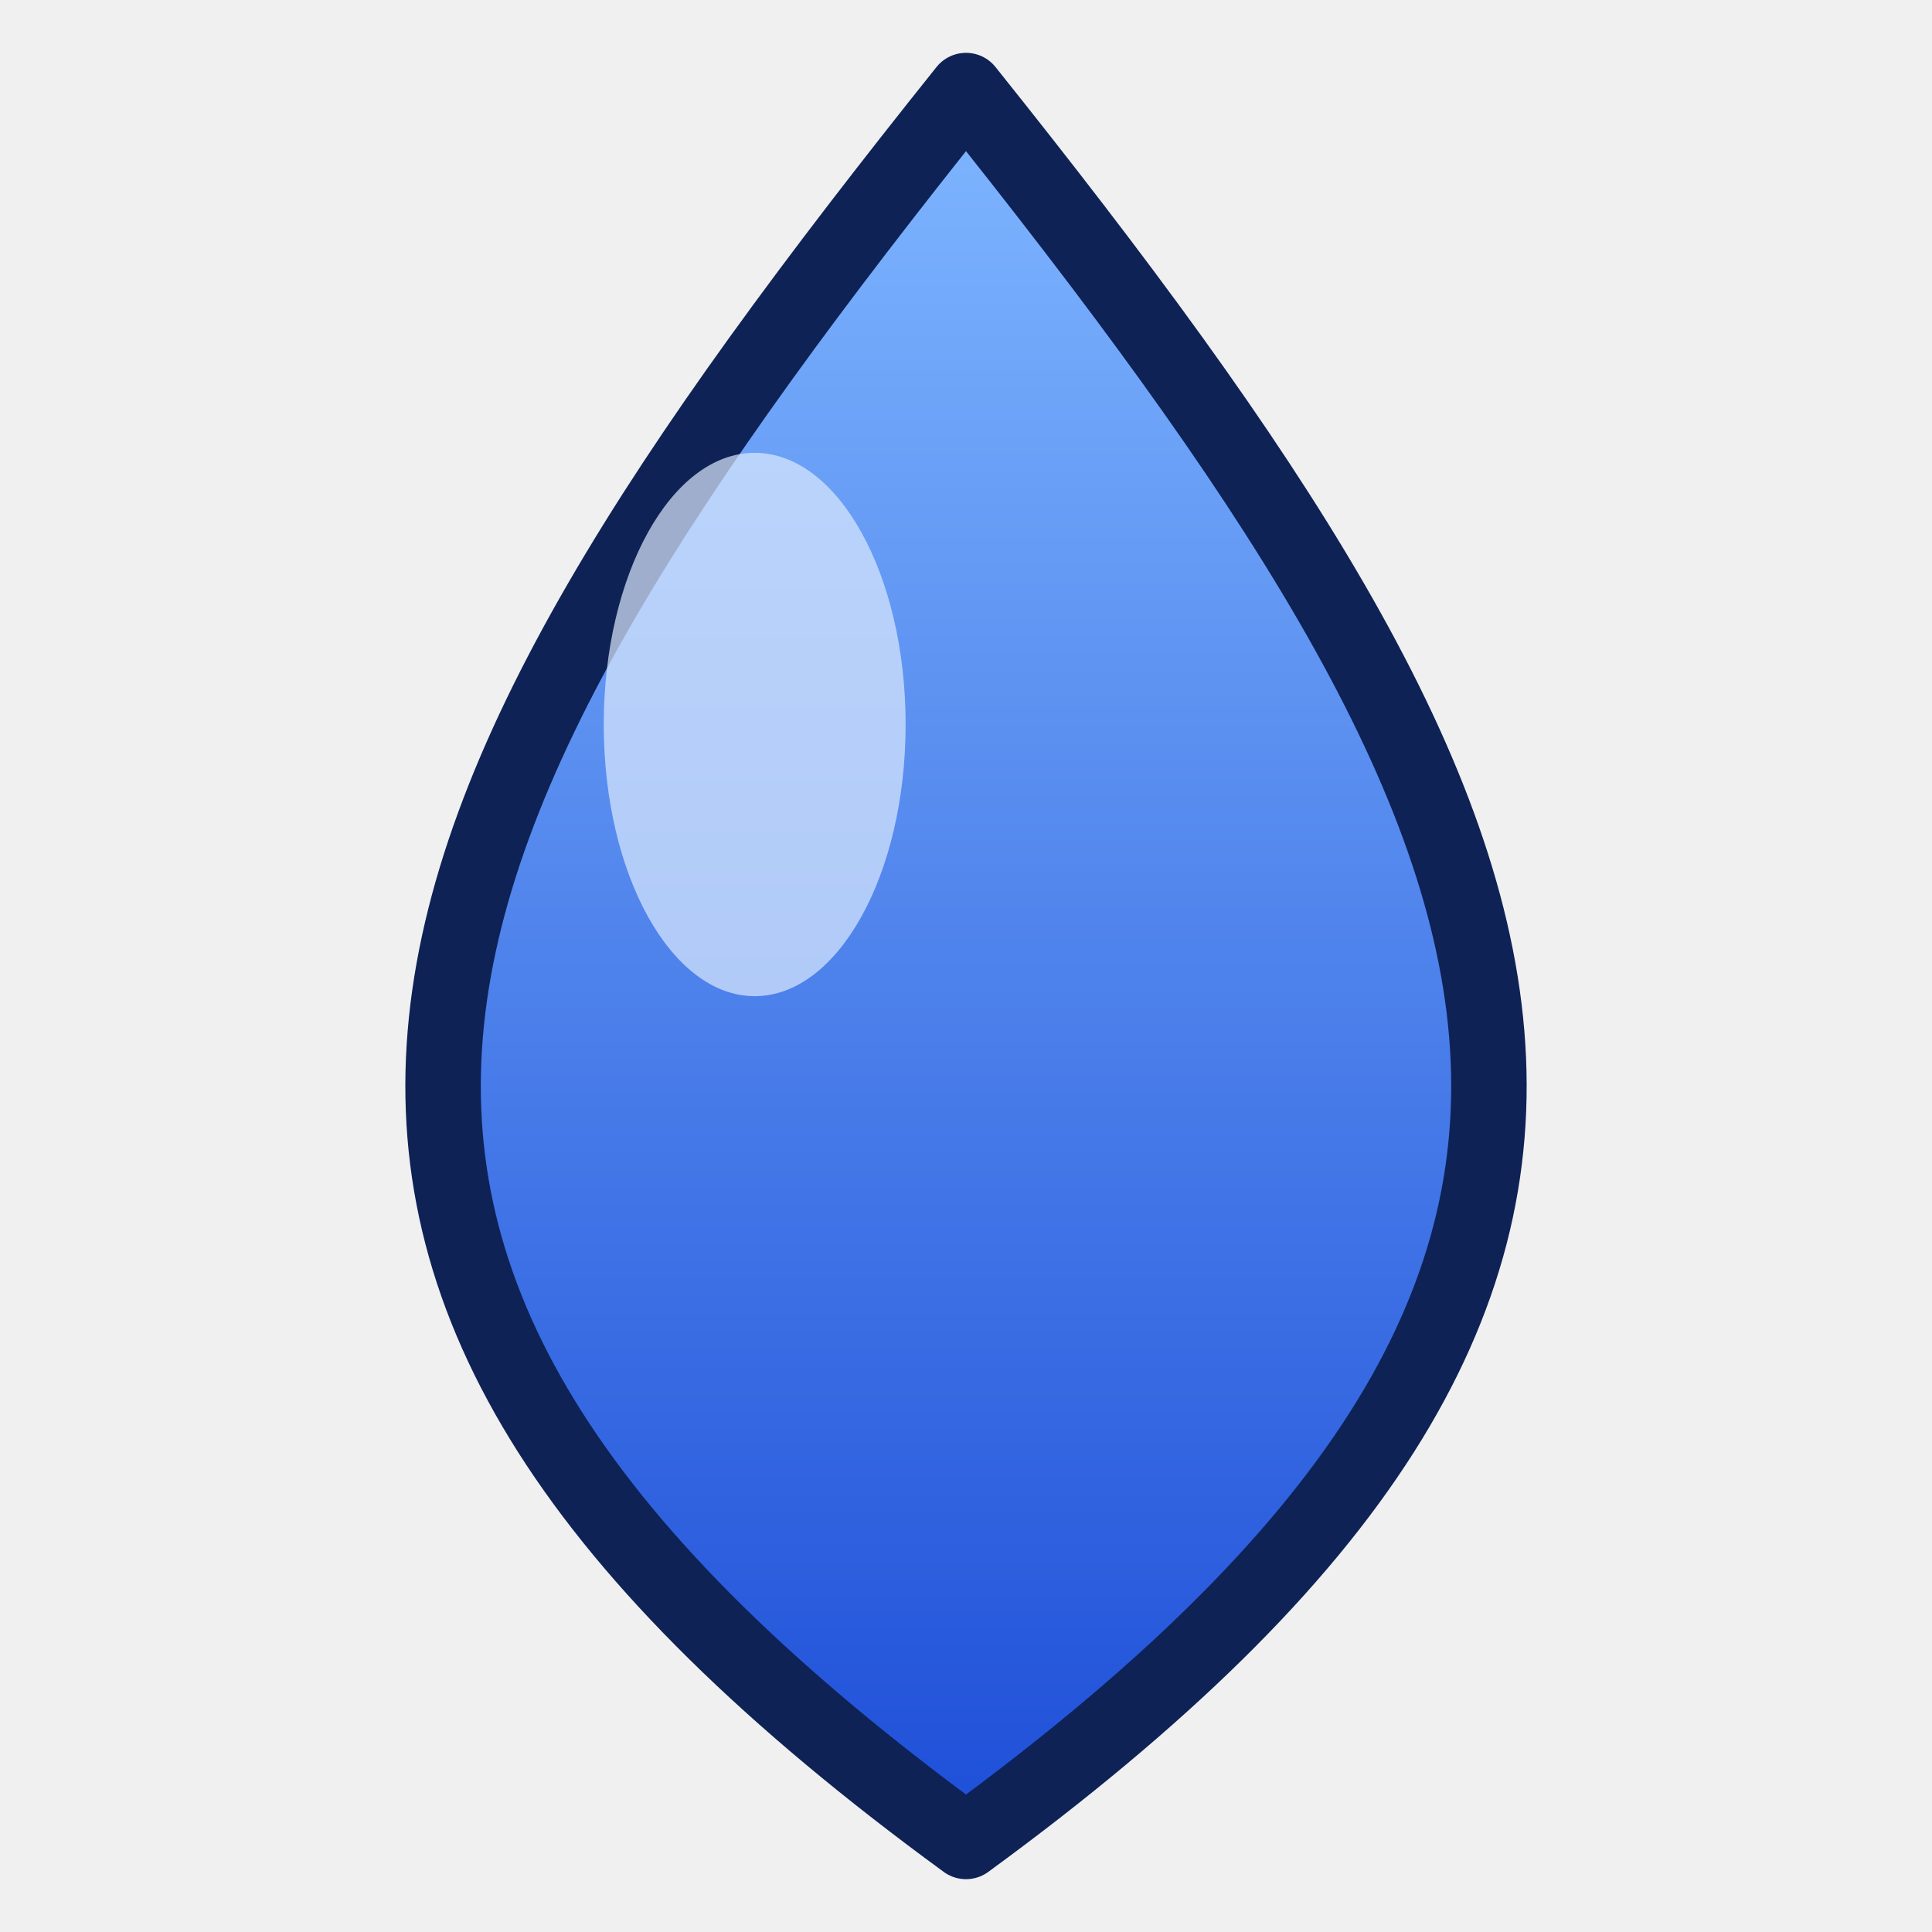
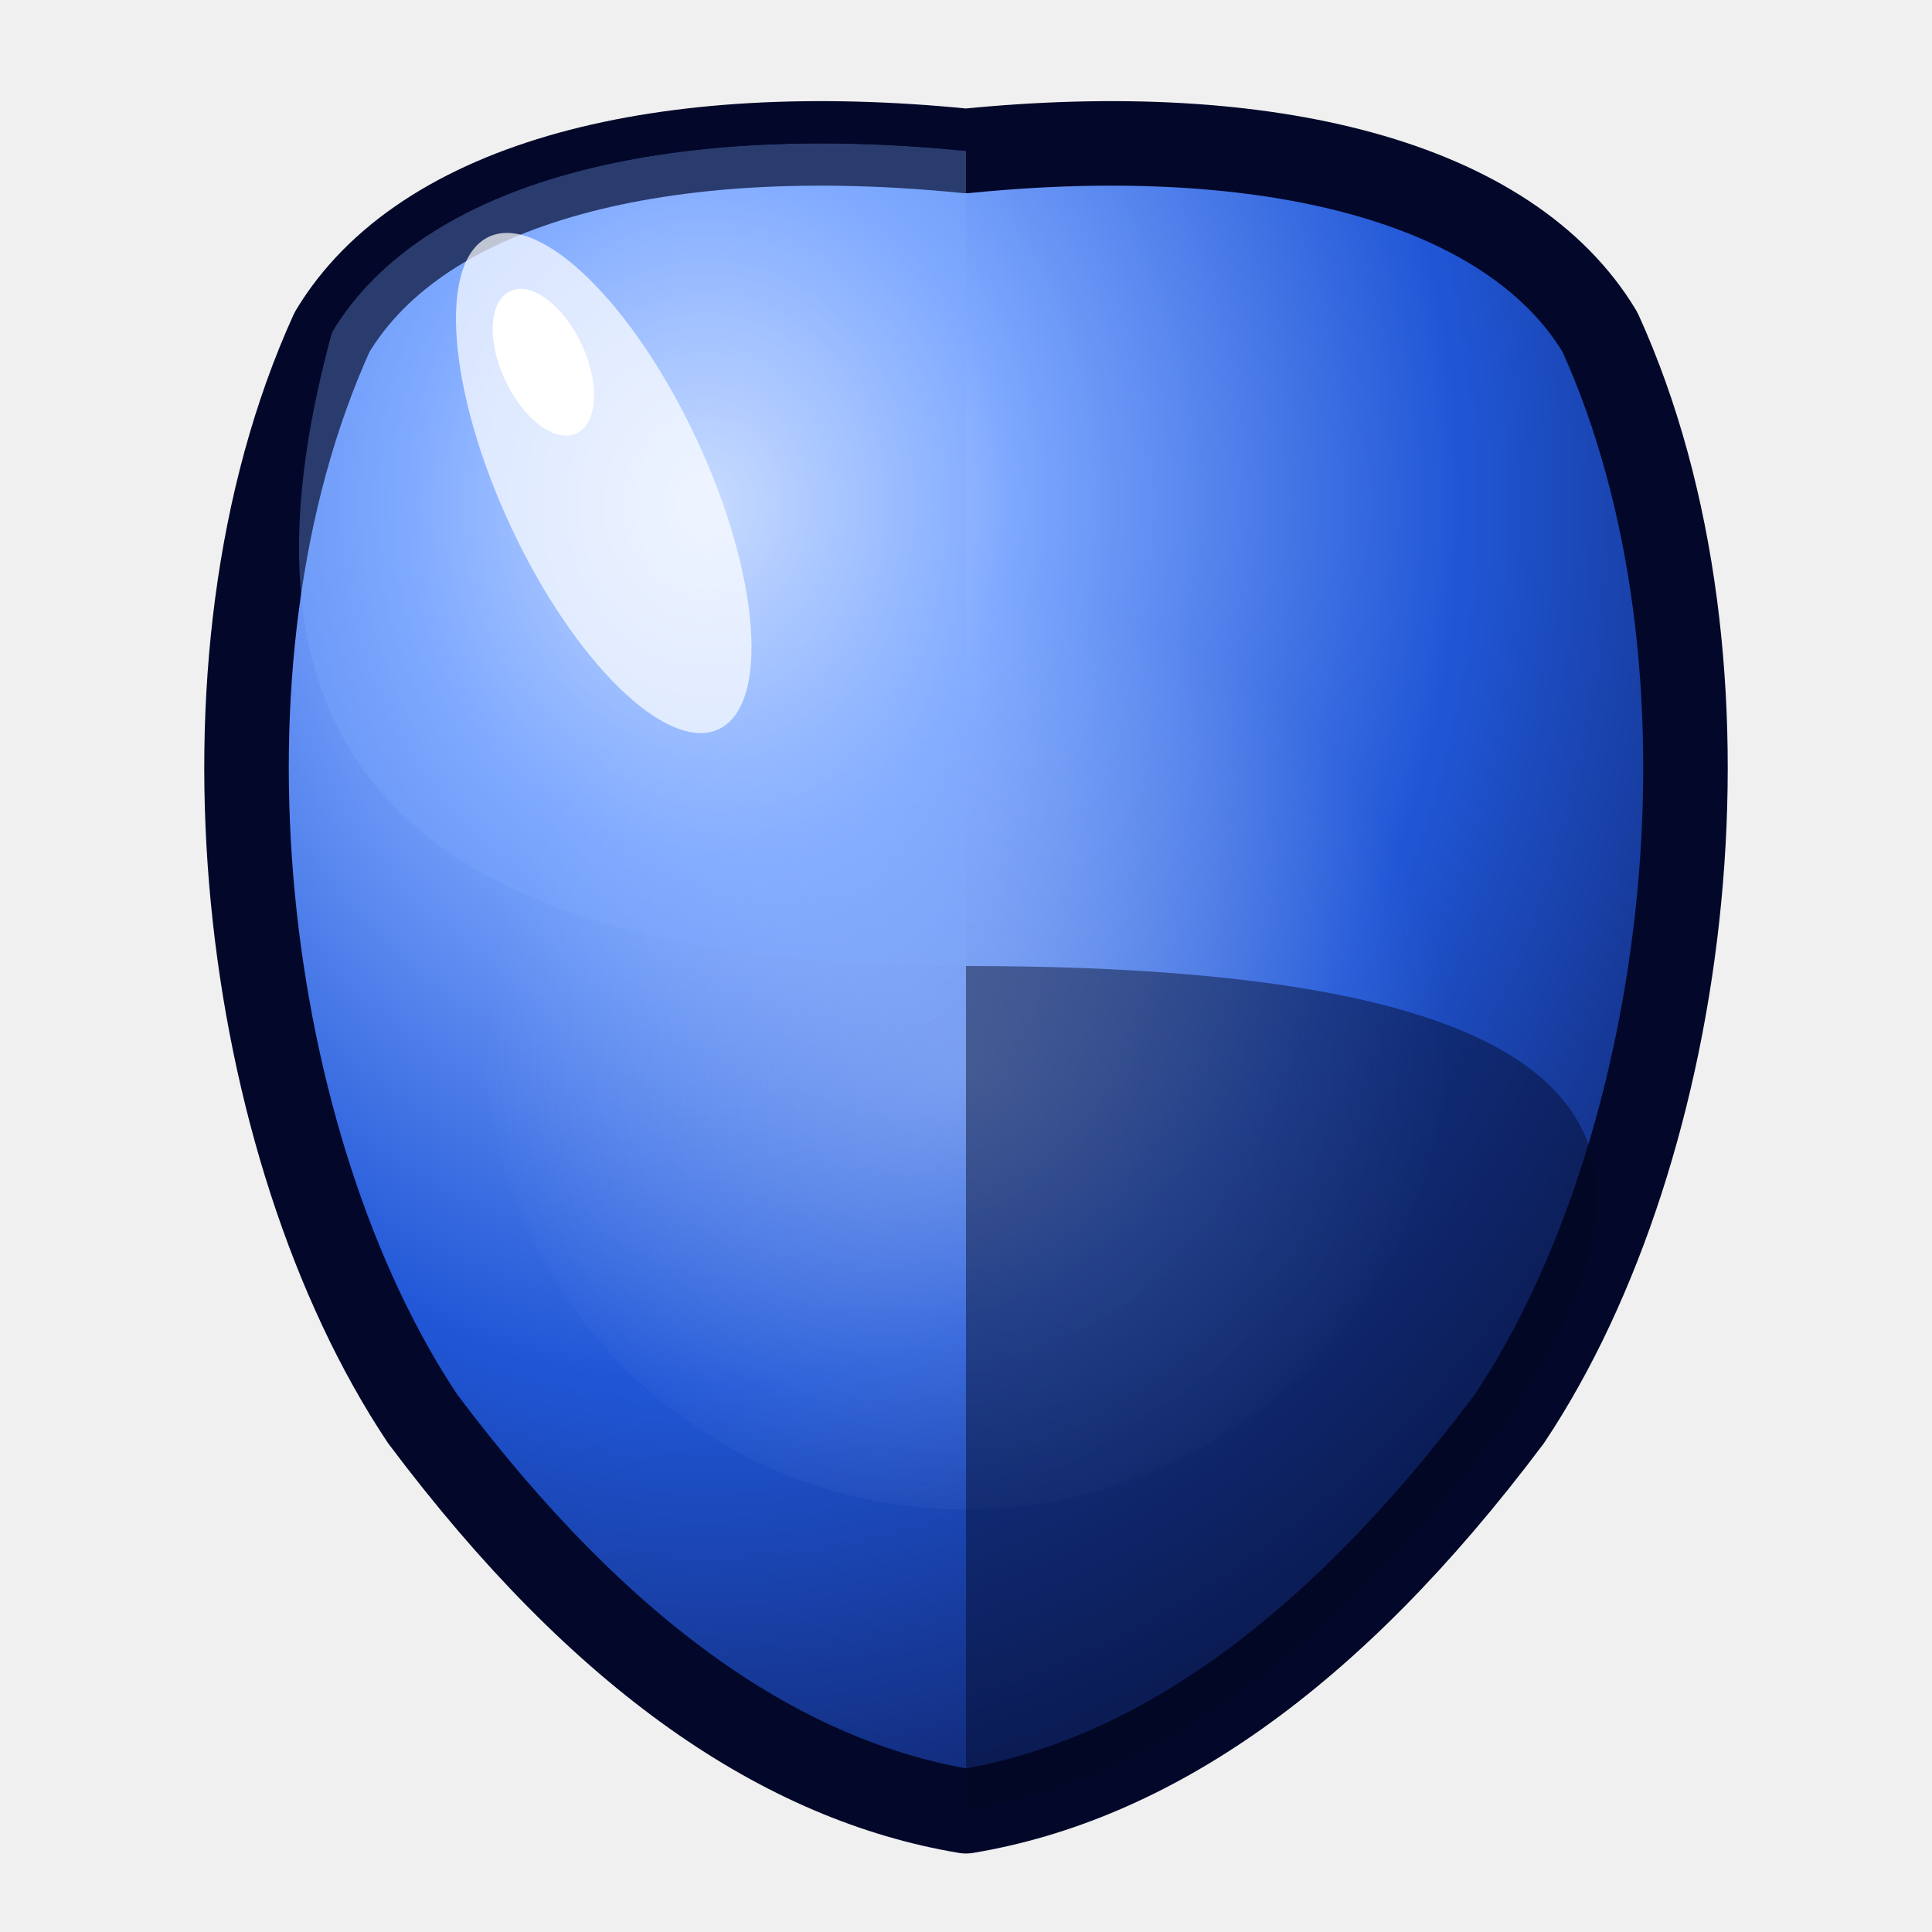
<svg xmlns="http://www.w3.org/2000/svg" viewBox="0 0 64 64" width="64" height="64">
  <defs>
-     <linearGradient id="bg" x1="0" y1="0" x2="0" y2="1">
-       <stop offset="0" stop-color="#7fb6ff" />
-       <stop offset="1" stop-color="#1d4ed8" />
-     </linearGradient>
+     <radialGradient id="bg-fill" cx="0.32" cy="0.22" r="0.95">
+       <stop offset="0" stop-color="#eaf2ff" />
+       <stop offset="0.22" stop-color="#7fa9ff" />
+       <stop offset="0.55" stop-color="#2056d6" />
+       <stop offset="1" stop-color="#080f3e" />
+     </radialGradient>
+     <radialGradient id="bg-bloom" cx="0.5" cy="0.55" r="0.5">
+       <stop offset="0" stop-color="#cfe0ff" stop-opacity="0.35" />
+       <stop offset="1" stop-color="#cfe0ff" stop-opacity="0" />
+     </radialGradient>
+     <clipPath id="bg-clip">
+       <path d="M32 5 C 42 4, 50 6, 53 11 C 58 22, 56 38, 50 47 C 44 55, 38 59, 32 60 C 26 59, 20 55, 14 47 C 8 38, 6 22, 11 11 C 14 6, 22 4, 32 5 Z" />
+     </clipPath>
  </defs>
-   <path d="M32 3 C 52 28, 58 42, 32 61 C 6 42, 12 28, 32 3 Z" fill="url(#bg)" stroke="#0e2256" stroke-width="2.5" stroke-linejoin="round" />
-   <ellipse cx="25" cy="24" rx="5" ry="9" fill="#dbeafe" opacity="0.7" />
+   <path d="M32 5 C 42 4, 50 6, 53 11 C 58 22, 56 38, 50 47 C 44 55, 38 59, 32 60 C 26 59, 20 55, 14 47 C 8 38, 6 22, 11 11 C 14 6, 22 4, 32 5 Z" fill="url(#bg-fill)" stroke="#03082a" stroke-width="2.8" stroke-linejoin="round" />
+   <g clip-path="url(#bg-clip)">
+     <circle cx="32" cy="34" r="16" fill="url(#bg-bloom)" />
+     <path d="M32 5 C 22 4, 14 6, 11 11 C 8 22, 10 32, 32 32 Z" fill="#7fa9ff" opacity="0.32" />
+     <path d="M32 32 C 54 32, 56 38, 50 47 C 44 55, 38 59, 32 60 Z" fill="#020721" opacity="0.45" />
+     <ellipse cx="20" cy="16" rx="3.4" ry="9" fill="#fff" opacity="0.7" transform="rotate(-25 20 16)" />
+     <ellipse cx="18" cy="12" rx="1.4" ry="2.6" fill="#fff" transform="rotate(-25 18 12)" />
+   </g>
</svg>
